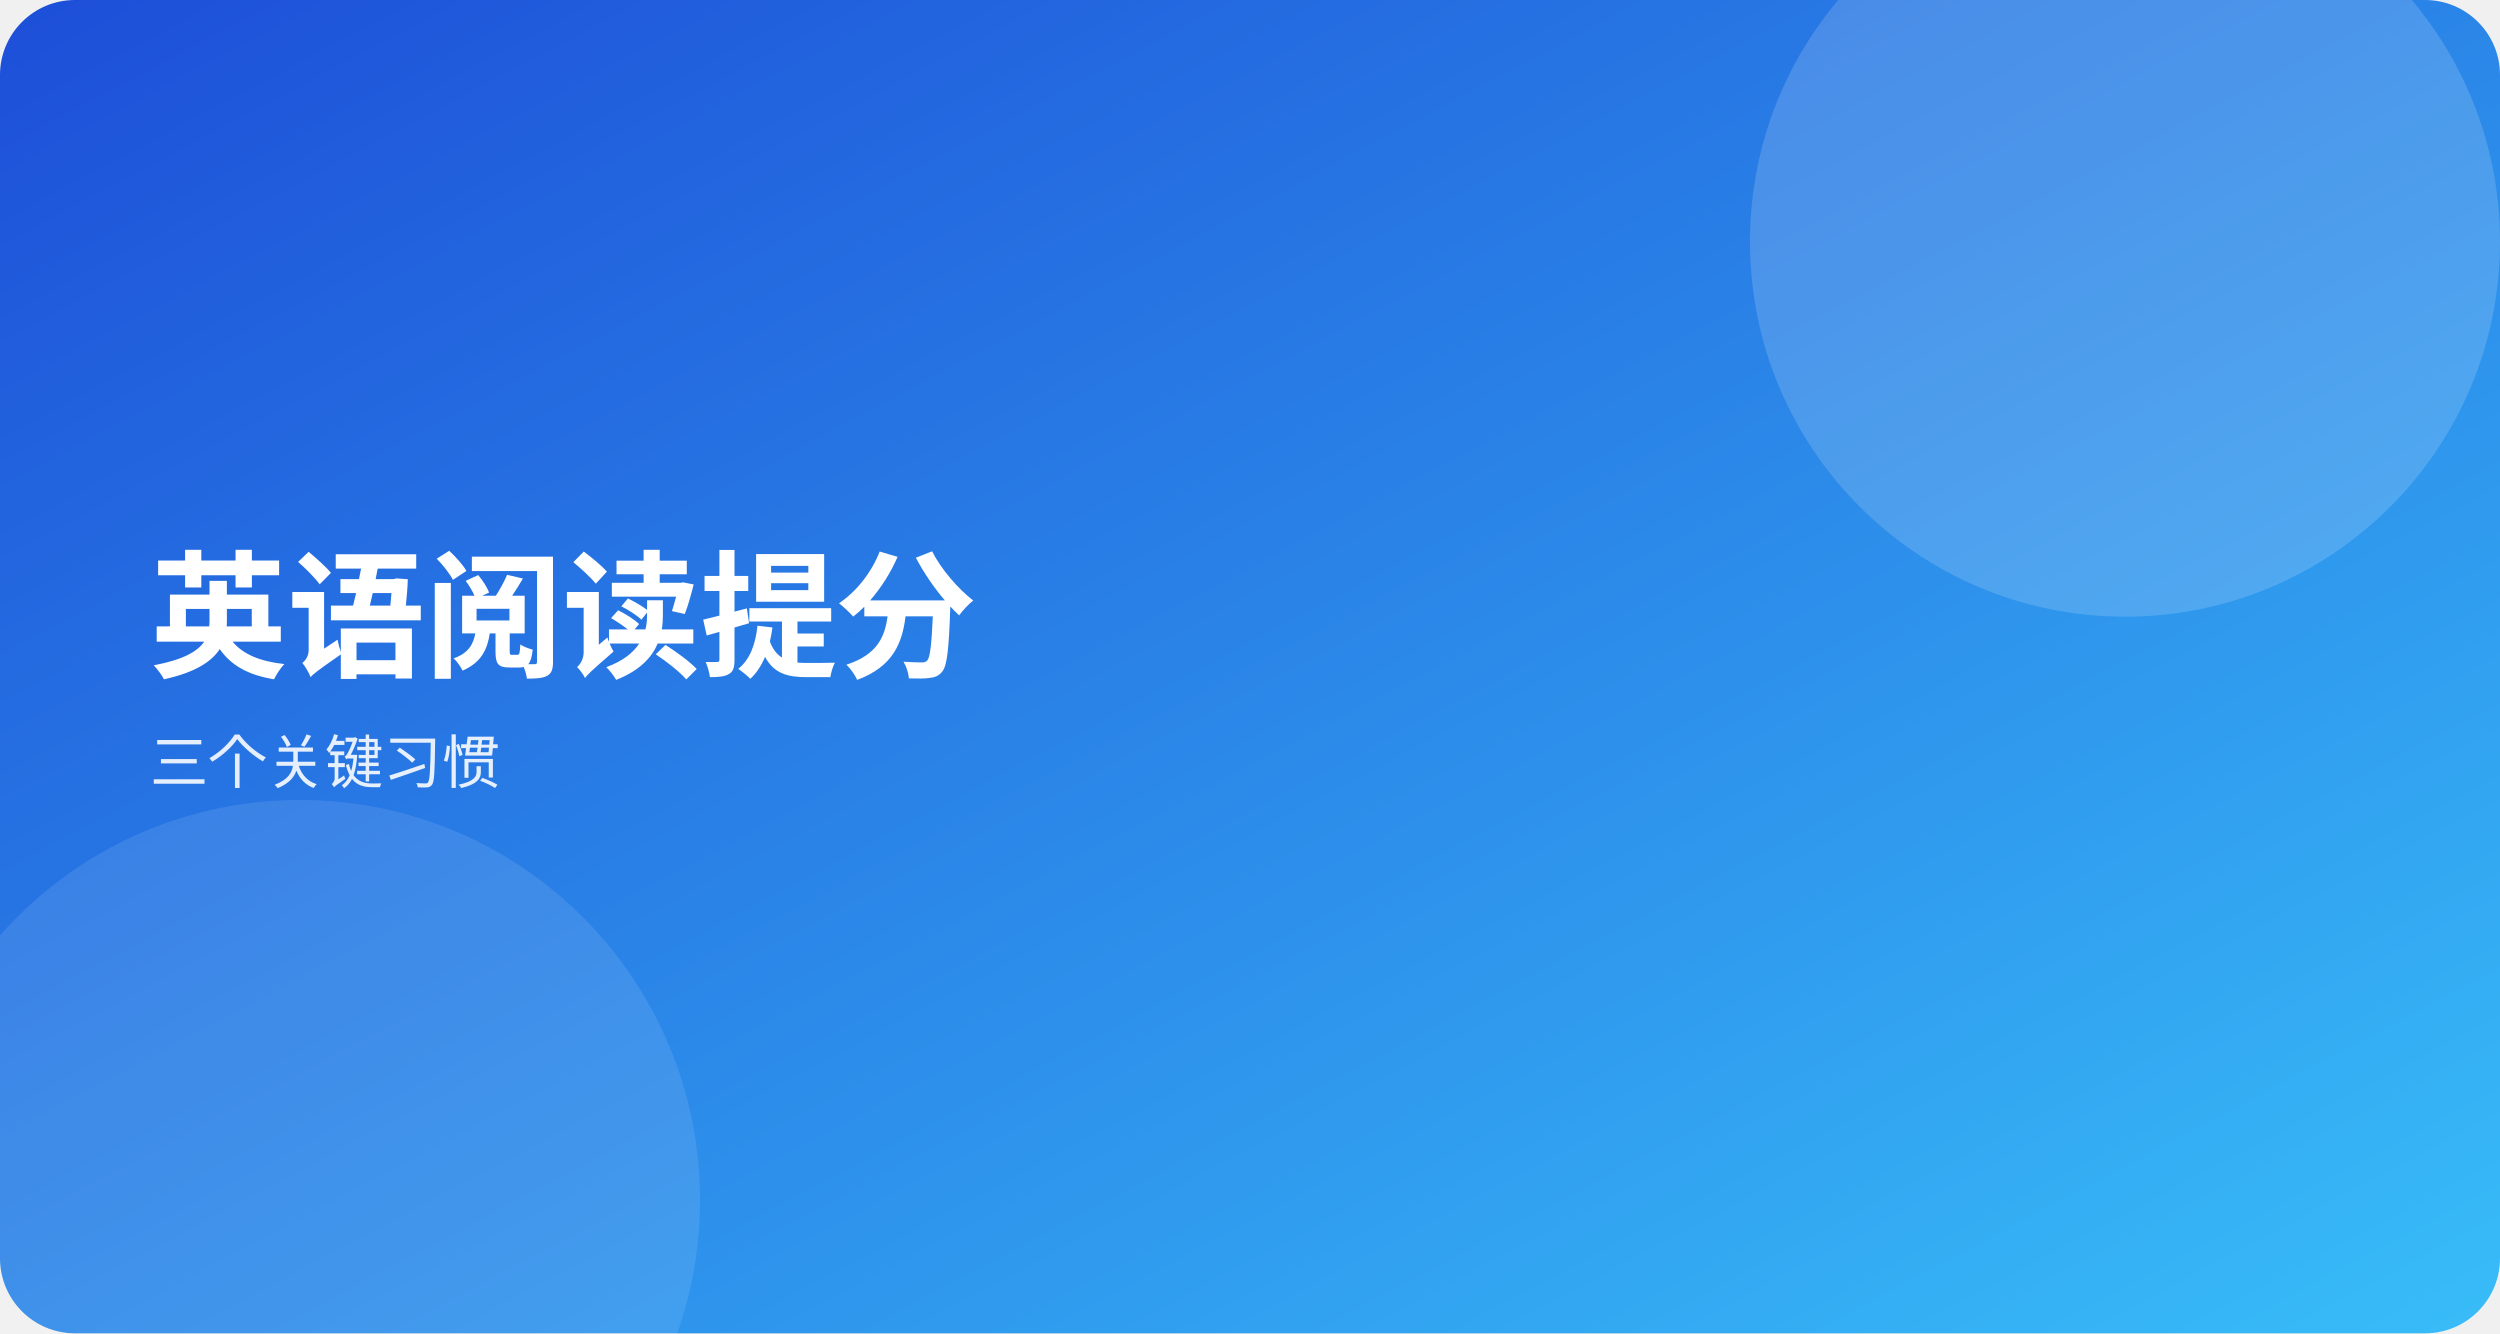
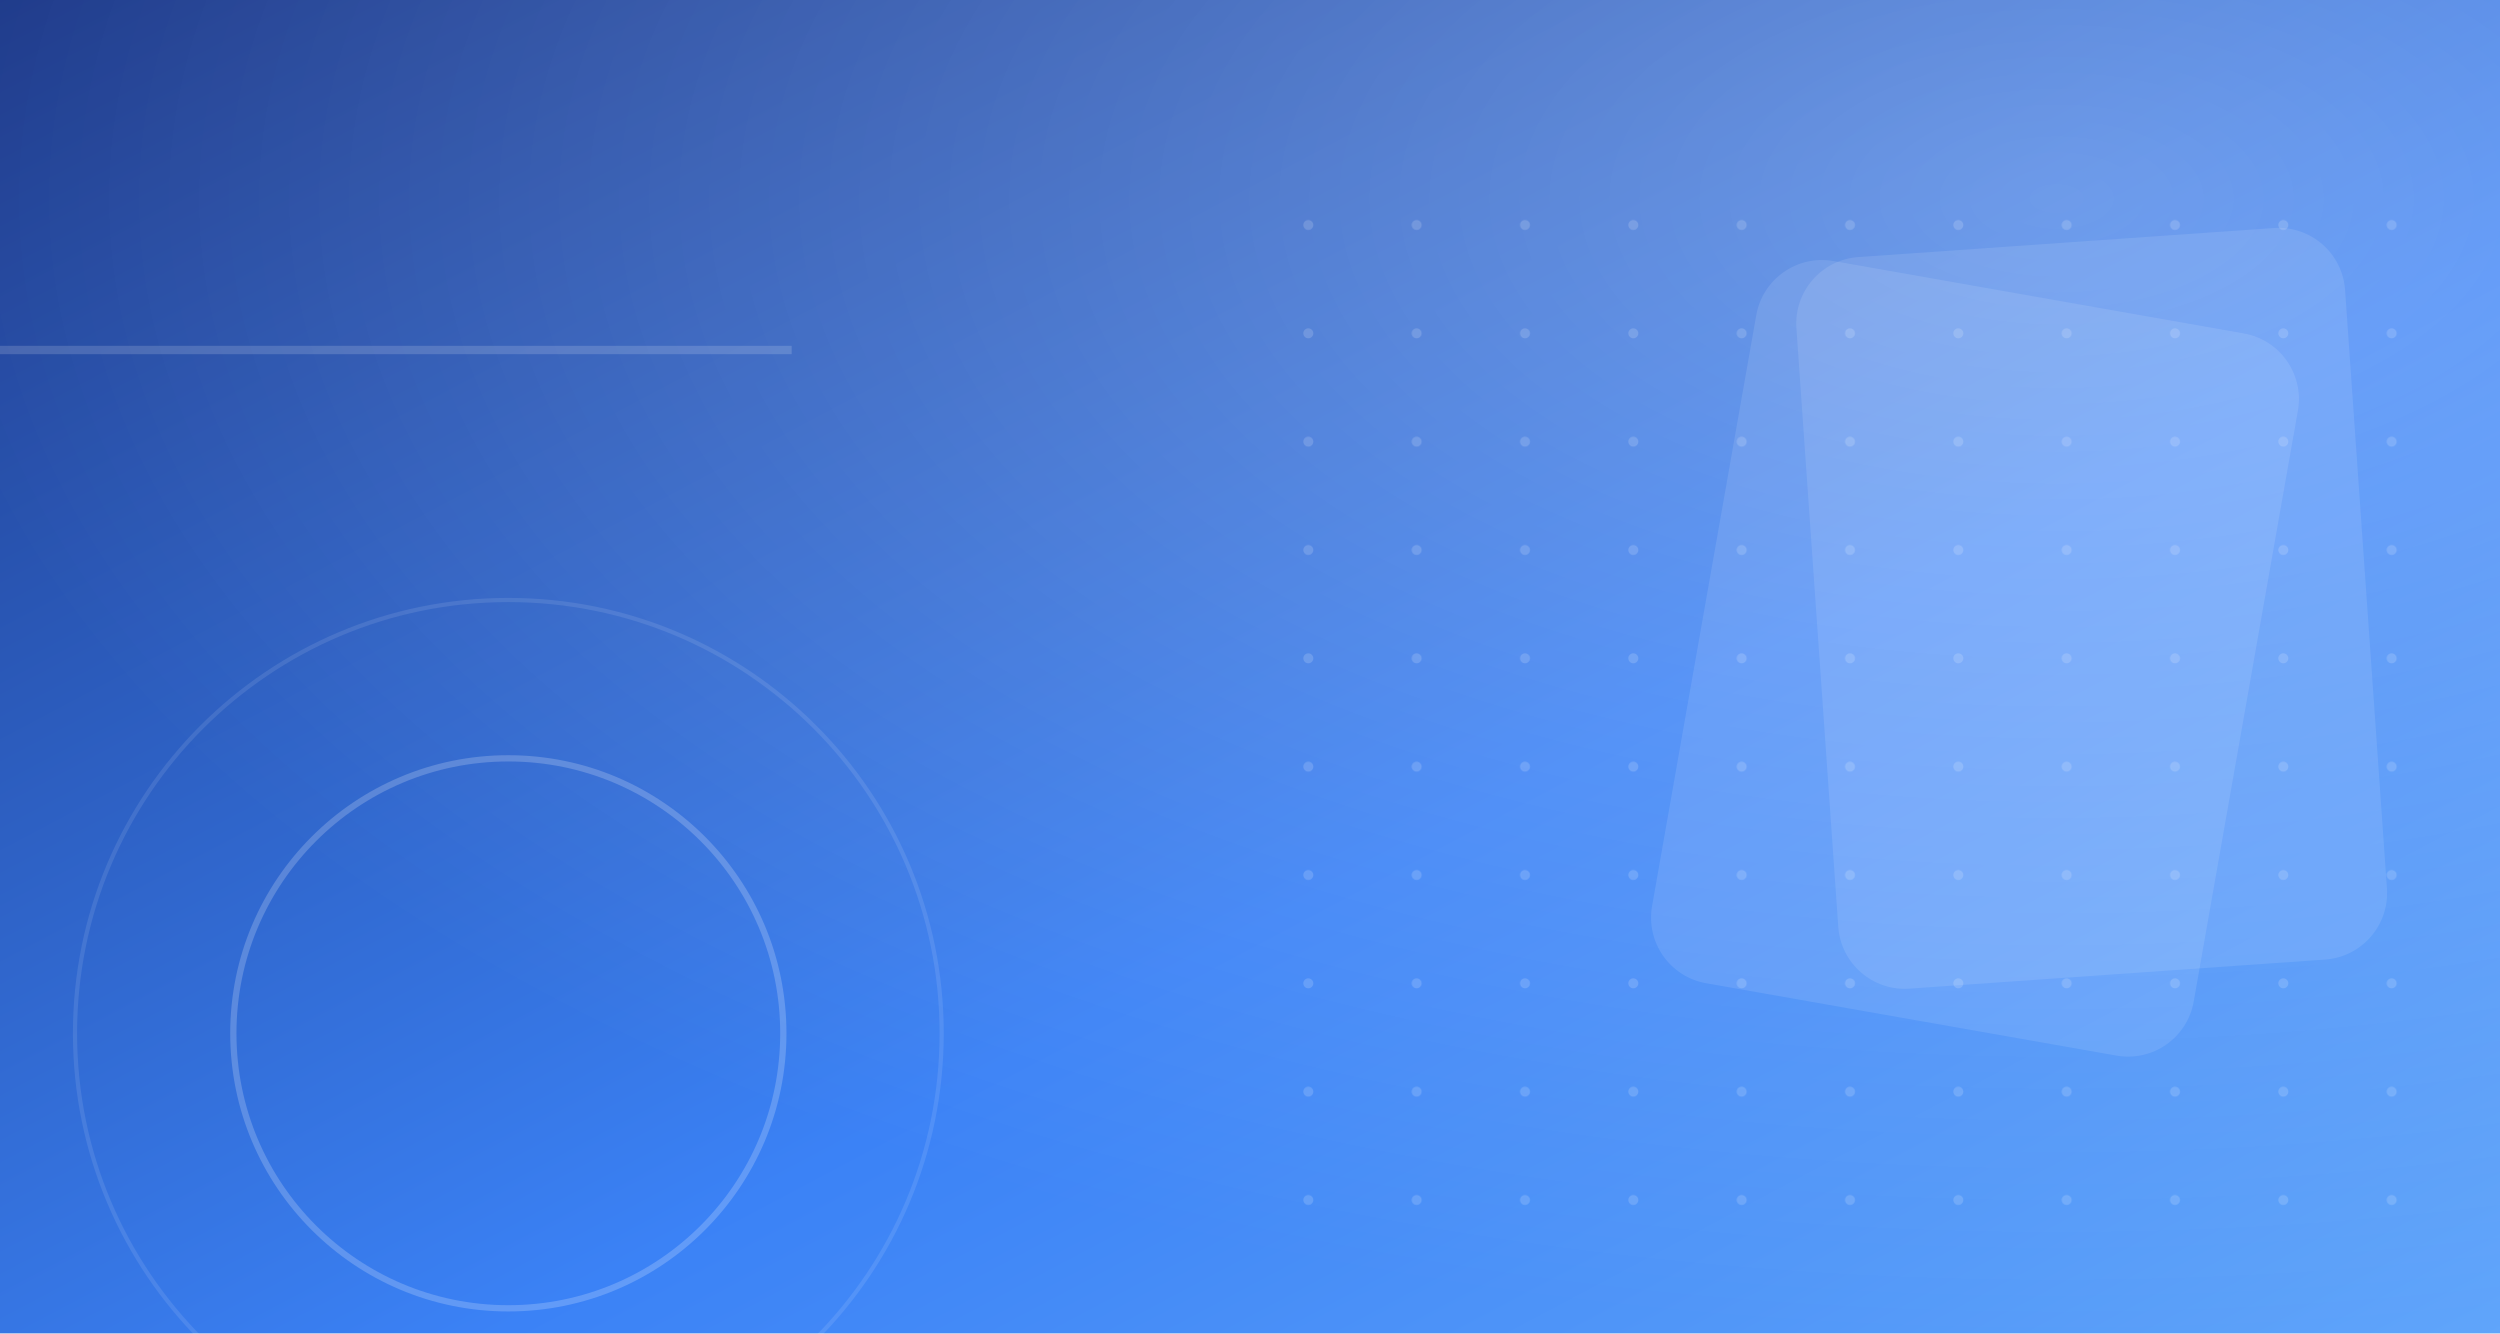
<svg xmlns="http://www.w3.org/2000/svg" width="600" height="320" viewBox="0 0 600 320">
  <defs>
-     <linearGradient id="g" x1="0" y1="0" x2="1" y2="1">
-       <stop offset="0%" stop-color="#1d4ed8" />
-       <stop offset="100%" stop-color="#38bdf8" />
+     <linearGradient id="bg" x1="0" y1="0" x2="1" y2="1">
+       <stop offset="0%" stop-color="#1e3a8a" />
+       <stop offset="60%" stop-color="#3b82f6" />
+       <stop offset="100%" stop-color="#60a5fa" />
    </linearGradient>
+     <radialGradient id="glow" cx="0.82" cy="0.15" r="0.85">
+       <stop offset="0%" stop-color="#ffffff" stop-opacity="0.28" />
+       <stop offset="100%" stop-color="#ffffff" stop-opacity="0" />
+     </radialGradient>
+     <pattern id="dots" width="26" height="26" patternUnits="userSpaceOnUse">
+       <circle cx="2" cy="2" r="1.2" fill="#ffffff" fill-opacity="0.16" />
+     </pattern>
  </defs>
-   <rect width="600" height="320" rx="18" fill="url(#g)" />
-   <circle cx="510" cy="58" r="90" fill="rgba(255,255,255,0.16)" />
-   <circle cx="72" cy="288" r="96" fill="rgba(255,255,255,0.10)" />
-   <text x="36" y="160" fill="#ffffff" font-family="Microsoft YaHei, sans-serif" font-size="33" font-weight="700">英语阅读提分</text>
-   <text x="36" y="188" fill="rgba(255,255,255,0.88)" font-family="Microsoft YaHei, sans-serif" font-size="14">三个关键习惯</text>
+   <rect width="600" height="320" fill="url(#bg)" />
+   <rect width="600" height="320" fill="url(#glow)" />
+   <rect x="290" y="30" width="290" height="280" fill="url(#dots)" />
+   <g fill="#ffffff" fill-opacity="0.1">
+     <rect x="408" y="70" width="132" height="176" rx="16" transform="rotate(10 474 158)" />
+     <rect x="436" y="58" width="132" height="176" rx="16" transform="rotate(-4 502 146)" />
+   </g>
+   <g fill="none" stroke="#ffffff" stroke-opacity="0.2">
+     <circle cx="122" cy="248" r="66" stroke-width="1.5" />
+     <circle cx="122" cy="248" r="104" stroke-opacity="0.1" />
+   </g>
+   <path d="M-20 84 H190" stroke="#ffffff" stroke-opacity="0.16" stroke-width="2" />
</svg>
